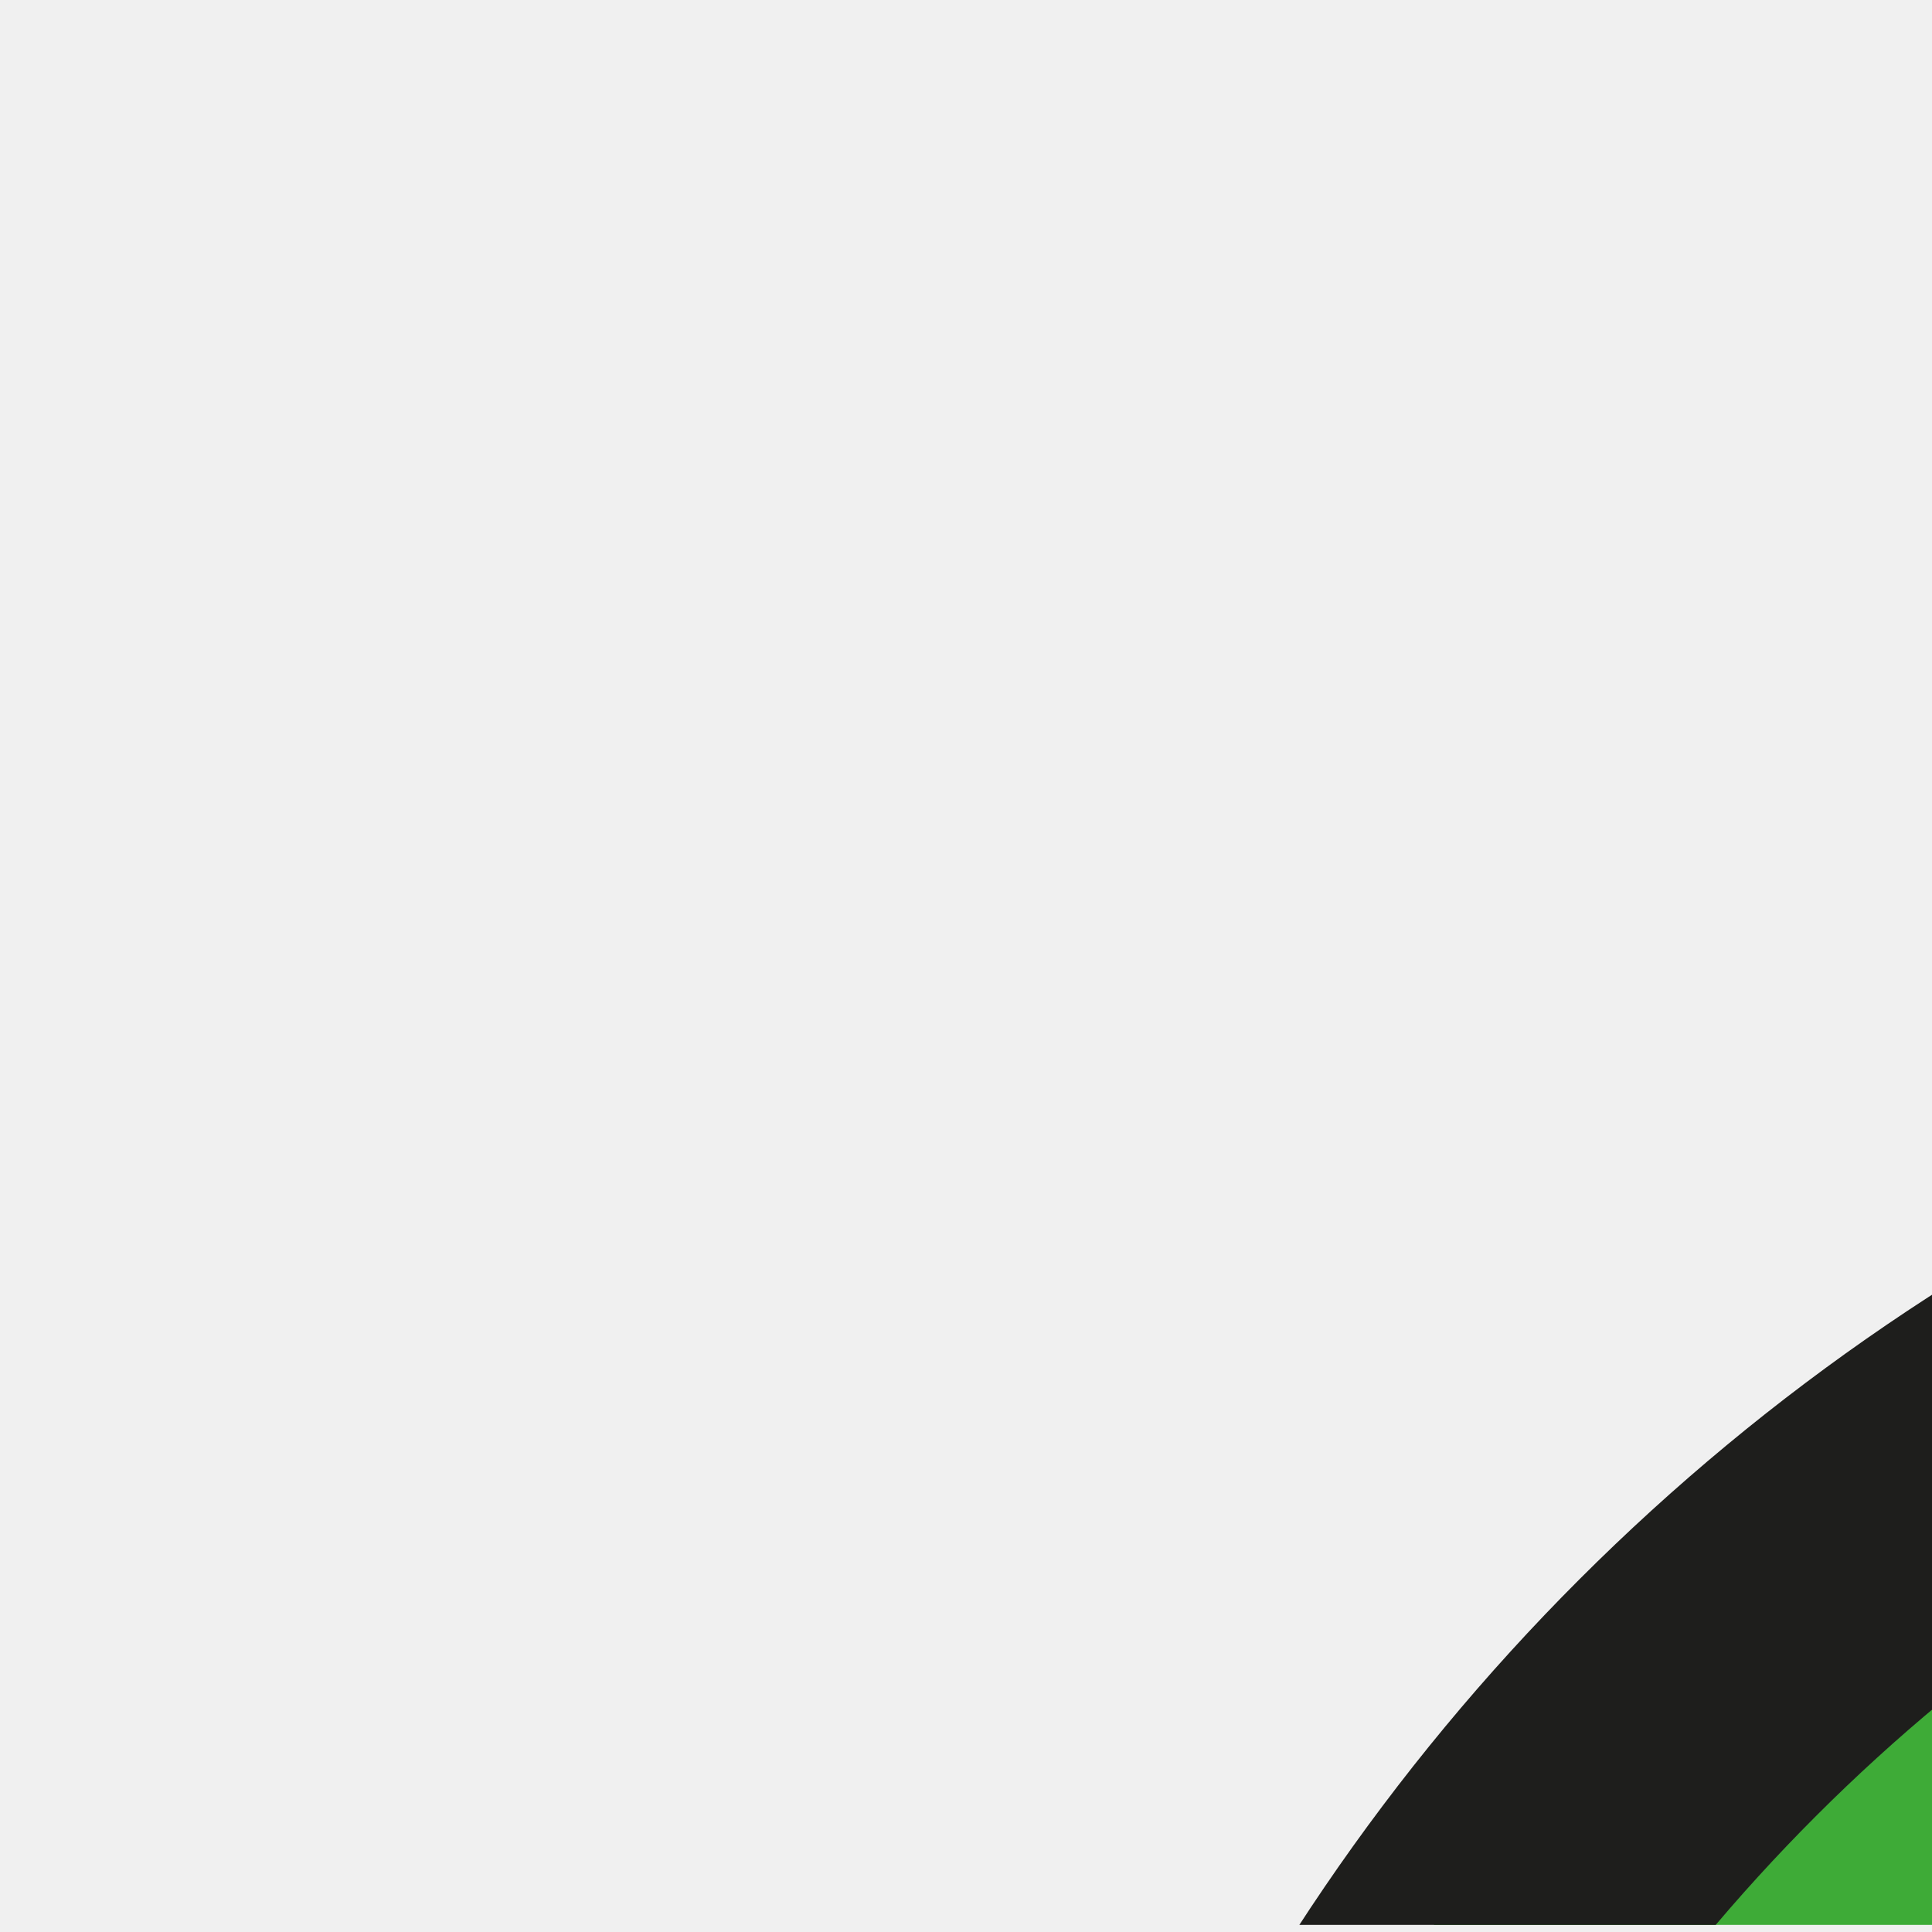
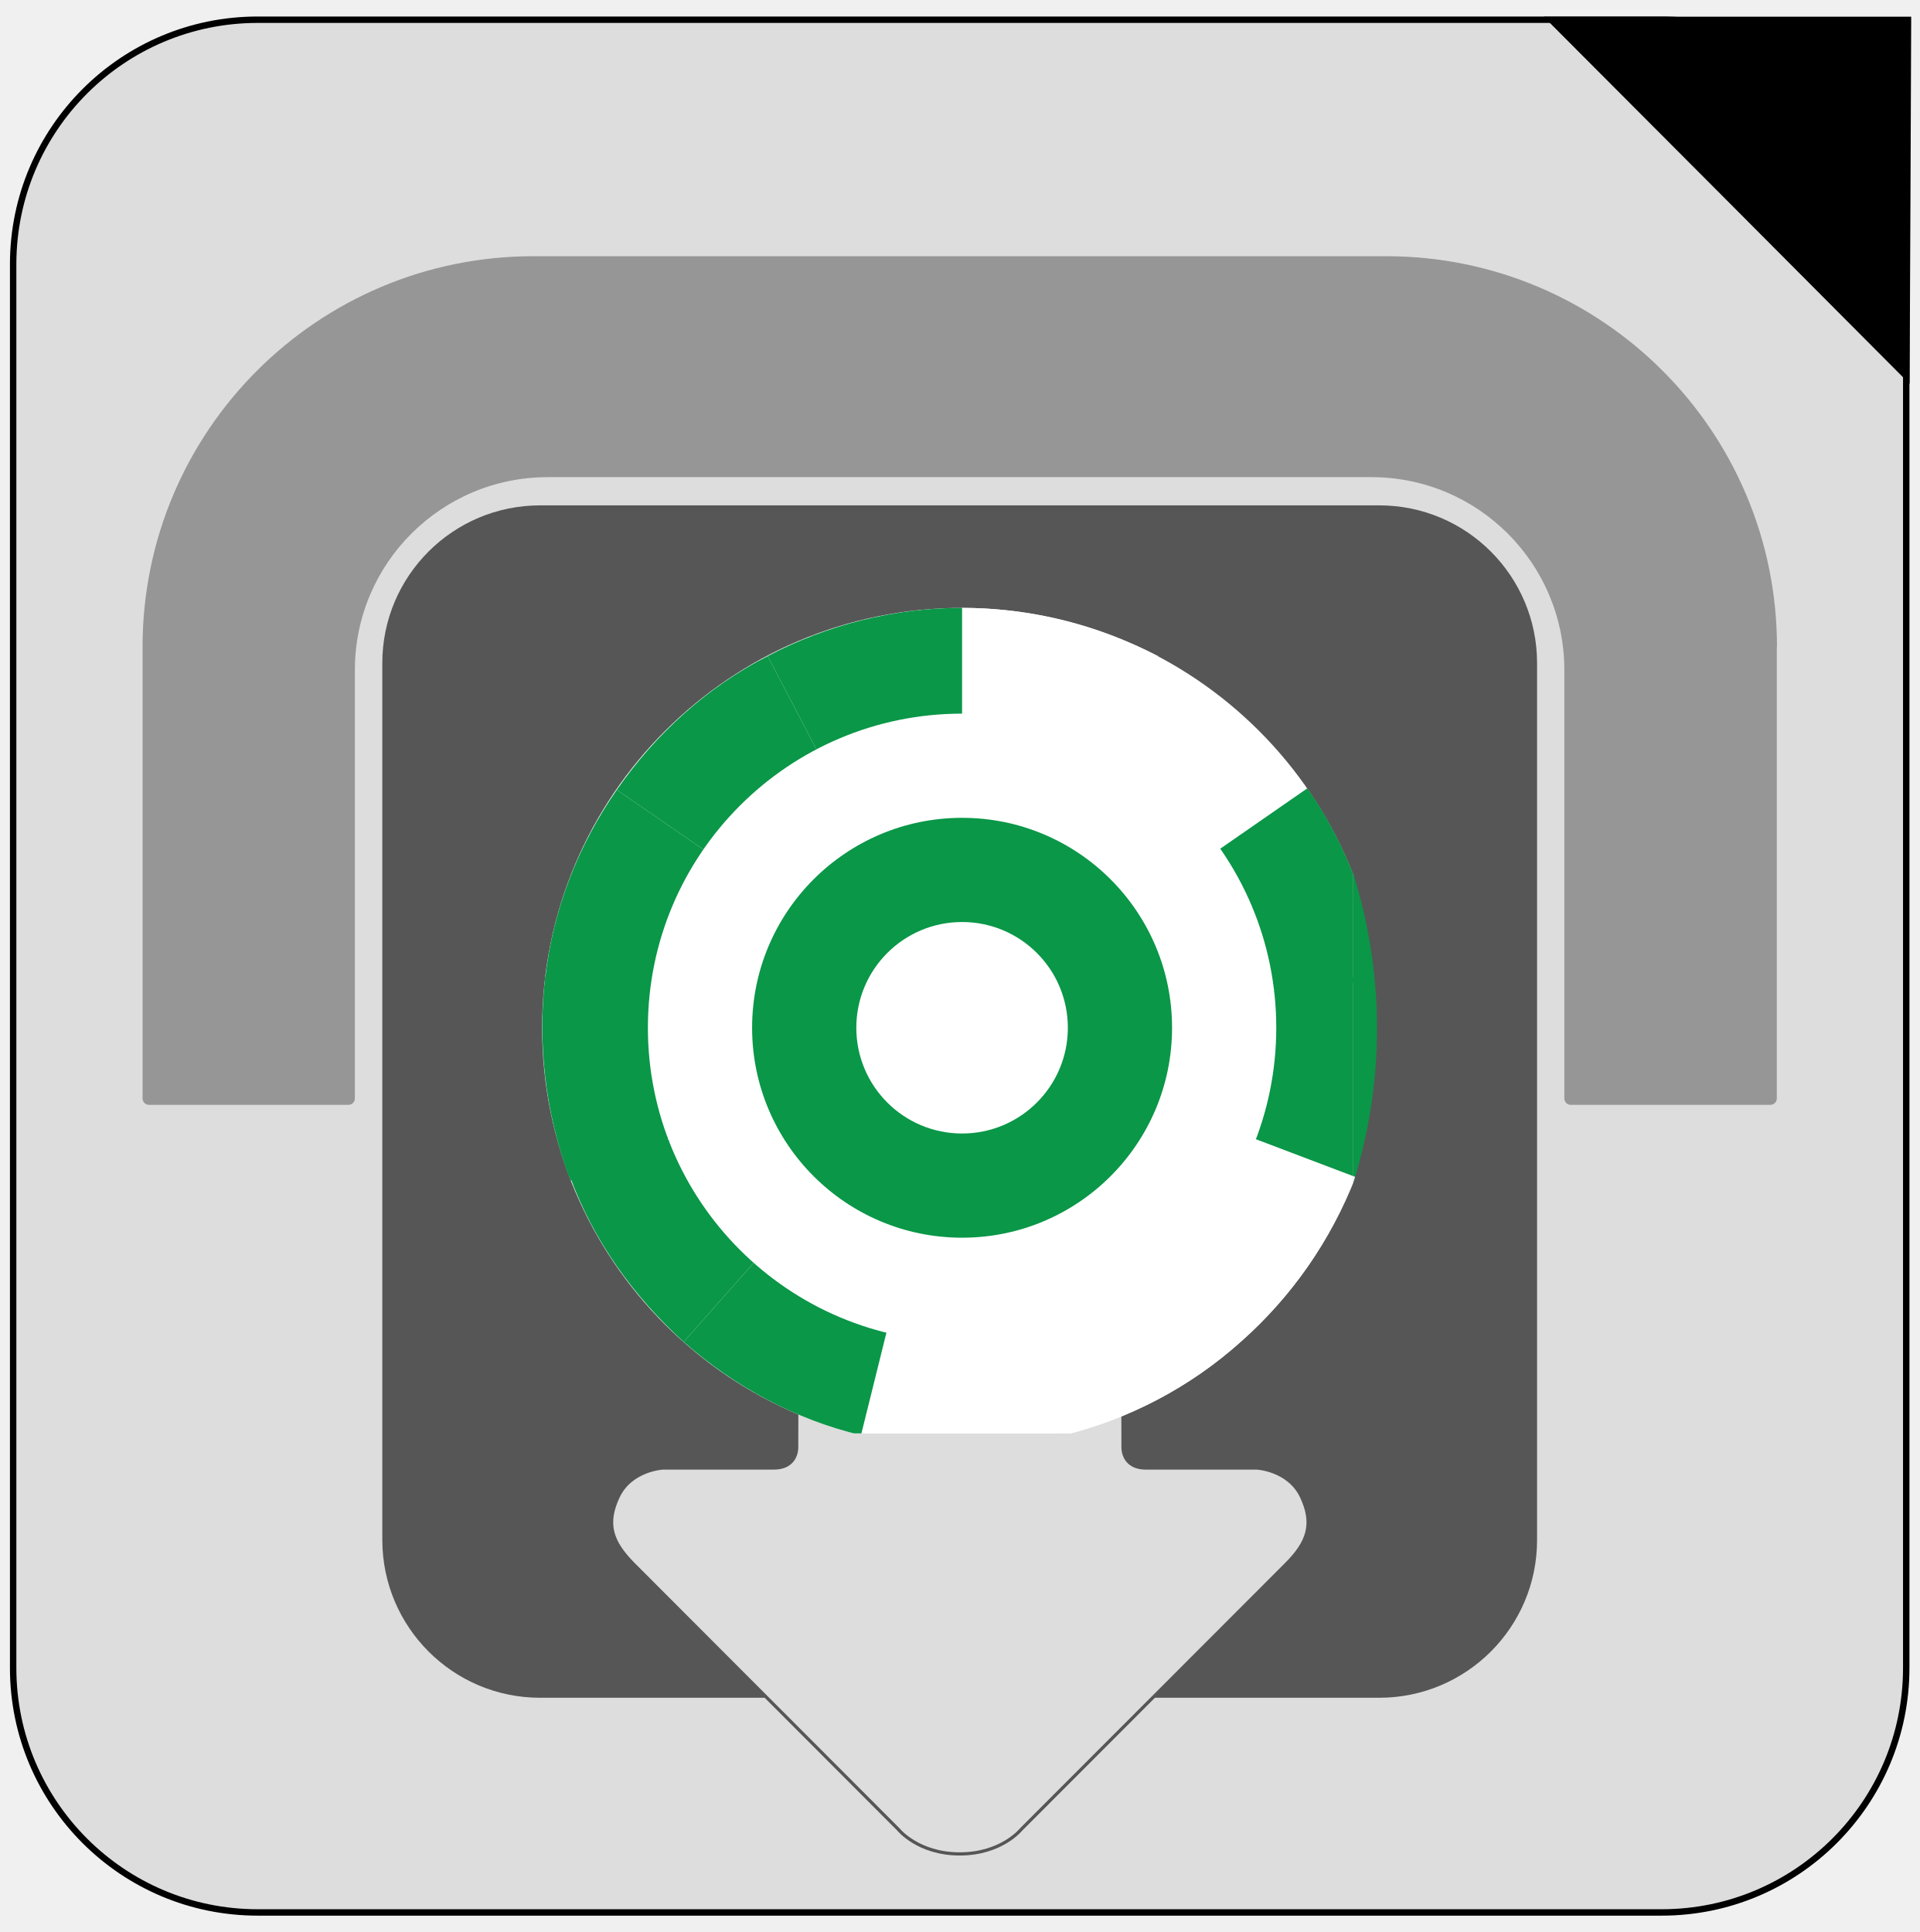
- <svg xmlns="http://www.w3.org/2000/svg" xmlns:xlink="http://www.w3.org/1999/xlink" version="1.1" x="0px" y="0px" viewBox="0 0 1200 1200" style="enable-background:new 0 0 1200 1200;" xml:space="preserve">
+ <svg xmlns="http://www.w3.org/2000/svg" xmlns:xlink="http://www.w3.org/1999/xlink" version="1.1" id="Calque_1" x="0px" y="0px" viewBox="0 0 1197 1205" style="enable-background:new 0 0 1197 1205;" xml:space="preserve">
  <style type="text/css">
- 	.st0{fill:#95C122;}
- 	.st1{fill:#3EAB37;}
- 	.st2{fill:none;stroke:#1E1E1C;stroke-miterlimit:10;}
- 	.st3{enable-background:new    ;}
- 	.st4{fill:#1E1E1C;}
- 	.st5{clip-path:url(#SVGID_2_);}
- 	.st6{clip-path:url(#SVGID_4_);}
- 	.st7{clip-path:url(#SVGID_6_);}
- 	.st8{fill:#1D1D1B;stroke:#1E1E1C;stroke-miterlimit:10;}
+ 	.st0{fill:#FFFFFF;}
+ 	.st1{fill:#0A9748;}
+ 	.st2{fill:#DDDDDD;stroke:#000000;stroke-width:4;stroke-miterlimit:10;}
+ 	.st3{fill:#565656;}
+ 	.st4{fill:#969696;}
+ 	.st5{fill:#DDDDDD;stroke:#565656;stroke-width:2;stroke-miterlimit:10;}
+ 	.st6{clip-path:url(#SVGID_2_);}
+ 	.st7{clip-path:url(#SVGID_4_);}
+ 	.st8{clip-path:url(#SVGID_6_);}
	.st9{clip-path:url(#SVGID_8_);}
	.st10{clip-path:url(#SVGID_10_);}
- 	.st11{clip-path:url(#SVGID_12_);}
- 	.st12{clip-path:url(#SVGID_14_);}
- 	.st13{fill:none;}
</style>
-   <symbol id="Bas" viewBox="-41.6 -41.6 83.2 83.2">
-     <path class="st0" d="M-39.3,1.6L-39.3,1.6c0.1,0.1,0.1,0.2,0.2,0.3l35.6,32c0.1,0.1,0.3,0.2,0.4,0.2h6.2c0.2,0,0.3-0.1,0.4-0.2   l35.6-32c0.1-0.1,0.2-0.2,0.3-0.3l0,0c0.4-1,1.7-4.9,1.7,0.4v2c0,0.2-0.1,0.4-0.2,0.5L0.4,40.9c-0.2,0.2-0.6,0.2-0.8,0L-40.9,4.4   c-0.1-0.1-0.2-0.3-0.2-0.5V2C-41.1-2.3-39.8,0.6-39.3,1.6z" />
-     <path class="st1" d="M39.3,1.8L0.4,36.7c-0.2,0.2-0.6,0.2-0.8,0L-39.3,1.8c-1.2-1.1-1.8-2.6-1.8-4.2v-33.2   c-0.1-2.9,2.2-5.4,5.1-5.5h72c2.9,0.1,5.2,2.6,5.1,5.5l0,0l0,0v33.1C41.1-0.9,40.4,0.7,39.3,1.8z" />
-     <path class="st2" d="M-35.4,41.1h70.8c3.1,0,5.7-2.5,5.7-5.6l0,0l0,0v-70.9c0-3.1-2.5-5.7-5.6-5.7l0,0h-70.9   c-3.1,0-5.7,2.6-5.7,5.7l0,0l0,0v70.8C-41.1,38.5-38.6,41.1-35.4,41.1C-35.5,41.1-35.5,41.1-35.4,41.1L-35.4,41.1z" />
-     <g class="st3">
-       <path class="st4" d="M-32.8,35.8c-0.3-0.3-0.6-0.5-1-0.7c0.3-0.1,0.6-0.4,0.8-0.7c0.2-0.3,0.3-0.6,0.3-1c0-0.2,0-0.4-0.1-0.7    c-0.1-0.2-0.2-0.4-0.3-0.6c-0.1-0.2-0.3-0.3-0.5-0.4c-0.2-0.1-0.5-0.2-0.7-0.2h-3.6v7.1h3.6c0.3,0,0.6,0,0.8-0.1    c0.3-0.1,0.5-0.2,0.7-0.4c0.2-0.2,0.3-0.4,0.5-0.6c0.1-0.2,0.2-0.5,0.2-0.7C-32.4,36.5-32.5,36.1-32.8,35.8z M-33.3,37.3    c-0.1,0.2-0.2,0.3-0.3,0.4c-0.1,0.1-0.3,0.2-0.4,0.3c-0.2,0.1-0.3,0.1-0.5,0.1h-2.8v-2.7h2.9c0.2,0,0.4,0,0.5,0.1    c0.2,0.1,0.3,0.2,0.4,0.3c0.1,0.1,0.2,0.3,0.3,0.4c0.1,0.2,0.1,0.3,0.1,0.5C-33.1,36.9-33.2,37.1-33.3,37.3z M-34.7,32.3    c0.2,0,0.3,0,0.5,0.1c0.1,0.1,0.3,0.2,0.4,0.3c0.1,0.1,0.2,0.3,0.3,0.4c0.1,0.2,0.1,0.3,0.1,0.5c0,0.2,0,0.3-0.1,0.5    c-0.1,0.2-0.2,0.3-0.3,0.4s-0.3,0.2-0.4,0.3c-0.2,0.1-0.3,0.1-0.5,0.1h-2.6v-2.6H-34.7z" />
+   <symbol id="_115" viewBox="-27 -27 54 54">
+     <g>
+       <circle id="circle445_1_" class="st0" cx="0" cy="0" r="27" />
+       <path id="path447_1_" class="st0" d="M-12.6-23.9C-8.7-25.9-4.4-27,0-27V0L-12.6-23.9z" />
+       <path id="path449_1_" class="st0" d="M-22.2-15.3c2.5-3.6,5.8-6.5,9.7-8.6L0,0L-22.2-15.3z" />
+       <path id="path451_1_" class="st1" d="M-26.8-3.3c0.5-4.3,2.1-8.5,4.6-12.1L0,0L-26.8-3.3z" />
+       <path id="path453_1_" class="st1" d="M-25.2,9.6c-1.5-4.1-2.1-8.5-1.5-12.8L0,0L-25.2,9.6z" />
+       <path id="path455_1_" class="st0" d="M-17.9,20.2c-3.3-2.9-5.8-6.5-7.4-10.6L0,0L-17.9,20.2z" />
+       <path id="path457_1_" class="st0" d="M-6.5,26.2c-4.2-1-8.2-3.1-11.4-6L0,0L-6.5,26.2z" />
+       <path id="path459_1_" class="st0" d="M6.5,26.2c-4.2,1-8.7,1-12.9,0L0,0L6.5,26.2z" />
+       <path id="path461_1_" class="st1" d="M17.9,20.2c-3.3,2.9-7.2,5-11.4,6L0,0L17.9,20.2z" />
+       <path id="path463_1_" class="st1" d="M25.2,9.6c-1.5,4.1-4.1,7.7-7.3,10.6L0,0L25.2,9.6z" />
+       <path id="path465_1_" class="st1" d="M26.8-3.3c0.5,4.3,0,8.7-1.5,12.8L0,0L26.8-3.3z" />
+       <path id="path467_1_" class="st1" d="M22.2-15.3c2.5,3.6,4.1,7.7,4.6,12.1L0,0L22.2-15.3z" />
+       <path id="path469_1_" class="st1" d="M12.5-23.9c3.9,2,7.2,5,9.7,8.6L0,0L12.5-23.9z" />
+       <path id="path471_1_" class="st1" d="M0-27c4.4,0,8.7,1.1,12.5,3.1L0,0V-27z" />
+       <circle id="circle473_1_" class="st0" cx="0" cy="0" r="20.2" />
+       <circle id="circle475_1_" class="st1" cx="0" cy="0" r="13.5" />
+       <circle id="circle477_1_" class="st0" cx="0" cy="0" r="6.8" />
    </g>
+   </symbol>
+   <g id="carré_gris_fond">
+     <path class="st2" d="M160.7,12.3h875.5c84.2,0,152.5,68.3,152.5,152.5v875.5c0,84.2-68.3,152.5-152.5,152.5H160.7   c-84.2,0-152.5-68.3-152.5-152.5V164.7C8.3,80.5,76.5,12.3,160.7,12.3z" />
+   </g>
+   <g id="block_gris">
+     <path class="st3" d="M336.8,1058.9h523.3c54.3,0,98.4-44,98.4-98.4V413.6c0-54.3-44-98.4-98.4-98.4H336.8   c-54.3,0-98.4,44-98.4,98.4v546.9C238.5,1014.9,282.5,1058.9,336.8,1058.9z" />
+   </g>
+   <g id="pince">
+     <path class="st4" d="M1108.1,403.5c0-134.6-109.1-243.7-243.7-243.7H332.6C198,159.8,88.9,268.9,88.9,403.5v281.6c0,2.2,1.8,4,4,4   h124.4c2.2,0,4-1.8,4-4l0,0V417.9c0-66.5,53.9-120.3,120.3-120.3h513.6c66.5,0,120.3,53.9,120.3,120.3v267.2l0,0c0,2.2,1.8,4,4,4   H1104c2.2,0,4-1.8,4-4V403.5z" />
+   </g>
+   <g id="flèche">
+     <path class="st5" d="M802.1,975.5c13.6-13.6,17.5-25.1,9.5-42c-8-16.9-27.9-17.9-27.9-17.9h-69c-15.3,0-14.4-13.3-14.4-13.3   s-0.2-79.8-0.2-110.2c0-30.3-30.3-30.3-30.3-30.3H527.3c0,0-30.3,0-30.3,30.3c0,30.3-0.2,110.2-0.2,110.2s0.9,13.3-14.4,13.3h-69   c0,0-19.9,1-27.9,17.9c-8,16.9-4.1,28.3,9.5,42L560.2,1141c0,0,12.2,15.3,38.3,15.3c26.1,0,38.3-15.3,38.3-15.3L802.1,975.5   L802.1,975.5z" />
+   </g>
+   <g id="Code">
    <g>
-       <g>
+       <defs>
+         <rect id="SVGID_1_" x="319.7" y="369.8" width="524.2" height="524.2" />
+       </defs>
+       <clipPath id="SVGID_2_">
+         <use xlink:href="#SVGID_1_" style="overflow:visible;" />
+       </clipPath>
+       <g class="st6">
        <g>
          <defs>
-             <rect id="SVGID_1_" x="-26.2" y="-28.4" width="52.4" height="52.4" />
+             <rect id="SVGID_3_" x="322.7" y="372.8" width="524.2" height="524.2" />
          </defs>
-           <clipPath id="SVGID_2_">
-             <use xlink:href="#SVGID_1_" style="overflow:visible;" />
+           <clipPath id="SVGID_4_">
+             <use xlink:href="#SVGID_3_" style="overflow:visible;" />
          </clipPath>
-           <g class="st5">
+           <g class="st7">
            <g>
-               <g>
+               <defs>
+                 <rect id="SVGID_5_" x="325.7" y="372.8" width="524.2" height="524.2" />
+               </defs>
+               <clipPath id="SVGID_6_">
+                 <use xlink:href="#SVGID_5_" style="overflow:visible;" />
+               </clipPath>
+               <g class="st8">
                <g>
                  <defs>
-                     <rect id="SVGID_3_" x="-25.9" y="-28.6" width="52.4" height="52.4" />
+                     <rect id="SVGID_7_" x="328.7" y="374.8" width="524.2" height="524.2" />
                  </defs>
-                   <clipPath id="SVGID_4_">
-                     <use xlink:href="#SVGID_3_" style="overflow:visible;" />
+                   <clipPath id="SVGID_8_">
+                     <use xlink:href="#SVGID_7_" style="overflow:visible;" />
                  </clipPath>
-                   <g class="st6">
+                   <g class="st9">
                    <g>
-                       <g>
-                         <g>
-                           <defs>
-                             <rect id="SVGID_5_" x="-25.6" y="-28.6" width="52.4" height="52.4" />
-                           </defs>
-                           <clipPath id="SVGID_6_">
-                             <use xlink:href="#SVGID_5_" style="overflow:visible;" />
-                           </clipPath>
-                           <g class="st7">
-                             <g>
- 													</g>
-                           </g>
-                         </g>
+                       <defs>
+                         <rect id="SVGID_9_" x="332" y="377.2" width="524" height="524" />
+                       </defs>
+                       <clipPath id="SVGID_10_">
+                         <use xlink:href="#SVGID_9_" style="overflow:visible;" />
+                       </clipPath>
+                       <g class="st10">
+                         <use xlink:href="#_115" width="54" height="54" x="-27" y="-27" transform="matrix(-9.6992 0 0 9.6992 599.9427 641.0213)" style="overflow:visible;" />
                      </g>
                    </g>
                  </g>
                </g>
              </g>
            </g>
          </g>
        </g>
      </g>
    </g>
-     <polygon class="st8" points="26.4,-41.1 41.1,-26.4 41.1,-41.1  " />
-   </symbol>
-   <g id="Calque_2">
- </g>
-   <g id="Calque_2_1_">
-     <g>
-       <g>
-         <g>
-           <defs>
-             <rect id="SVGID_7_" y="-4.4" width="1200" height="1200" />
-           </defs>
-           <clipPath id="SVGID_8_">
-             <use xlink:href="#SVGID_7_" style="overflow:visible;" />
-           </clipPath>
-           <g class="st9">
-             <g>
-               <g>
-                 <g>
-                   <defs>
-                     <rect id="SVGID_9_" y="-4.4" width="1200" height="1200" />
-                   </defs>
-                   <clipPath id="SVGID_10_">
-                     <use xlink:href="#SVGID_9_" style="overflow:visible;" />
-                   </clipPath>
-                   <g class="st10">
-                     <g>
-                       <g transform="matrix(1 0 0 1 0 0)">
-                         <g>
-                           <defs>
-                             <rect id="SVGID_11_" y="0" width="1200" height="1200" />
-                           </defs>
-                           <clipPath id="SVGID_12_">
-                             <use xlink:href="#SVGID_11_" style="overflow:visible;" />
-                           </clipPath>
-                           <g class="st11">
-                             <g>
-                               <g>
-                                 <defs>
-                                   <rect id="SVGID_13_" y="0" width="1199.5" height="1199.5" />
-                                 </defs>
-                                 <clipPath id="SVGID_14_">
-                                   <use xlink:href="#SVGID_13_" style="overflow:visible;" />
-                                 </clipPath>
-                                 <g transform="matrix(14.4175 0 0 14.4175 599.767 599.7684)" class="st12">
-                                   <g>
-                                     <defs>
-                                       <rect id="SVGID_15_" x="0" y="0" width="1199.5" height="1199.5" />
-                                     </defs>
-                                     <clipPath id="SVGID_16_">
-                                       <use xlink:href="#SVGID_15_" style="overflow:visible;" />
-                                     </clipPath>
-                                     <g transform="matrix(1 0 0 1 0 0)" style="clip-path:url(#SVGID_16_);">
-                                       <use xlink:href="#Bas" width="83.2" height="83.2" x="-41.6" y="-41.6" transform="matrix(14.4175 0 0 14.4175 599.767 599.7684)" style="overflow:visible;" />
-                                     </g>
-                                   </g>
-                                 </g>
-                               </g>
-                             </g>
-                           </g>
-                         </g>
-                       </g>
-                     </g>
-                   </g>
-                 </g>
-               </g>
-             </g>
-           </g>
-         </g>
-       </g>
-     </g>
-     <rect x="16.3" y="530.2" class="st13" width="52.4" height="52.4" />
  </g>
+   <path d="M962.6,10.4c76.4,0,152.8,0,229.2,0c-0.3,76.4-0.6,152.7-1,229C1114.8,163,1038.7,86.7,962.6,10.4z" />
+   <path class="st1" d="M354,731.7l1.9,4.6c20.5-8,41-16,61.4-24c-0.4-1.1-0.9-2.2-1.3-3.4C395.4,716.5,374.7,724.1,354,731.7z" />
+   <path class="st1" d="M843.9,545c6.6,21,13,49.2,14.5,82.8c2,46.6-6.6,84.7-14.5,109.9" />
+   <path class="st0" d="M843.7,733.5c0.4,0.2,0.9,0.3,1.3,0.5c-0.4,1.3-0.8,2.6-1.2,3.9C843.8,736.4,843.7,735,843.7,733.5z" />
+   <polygon class="st1" points="794.4,616.3 794.7,618.7 845.2,612.6 844.6,609.4 " />
</svg>
